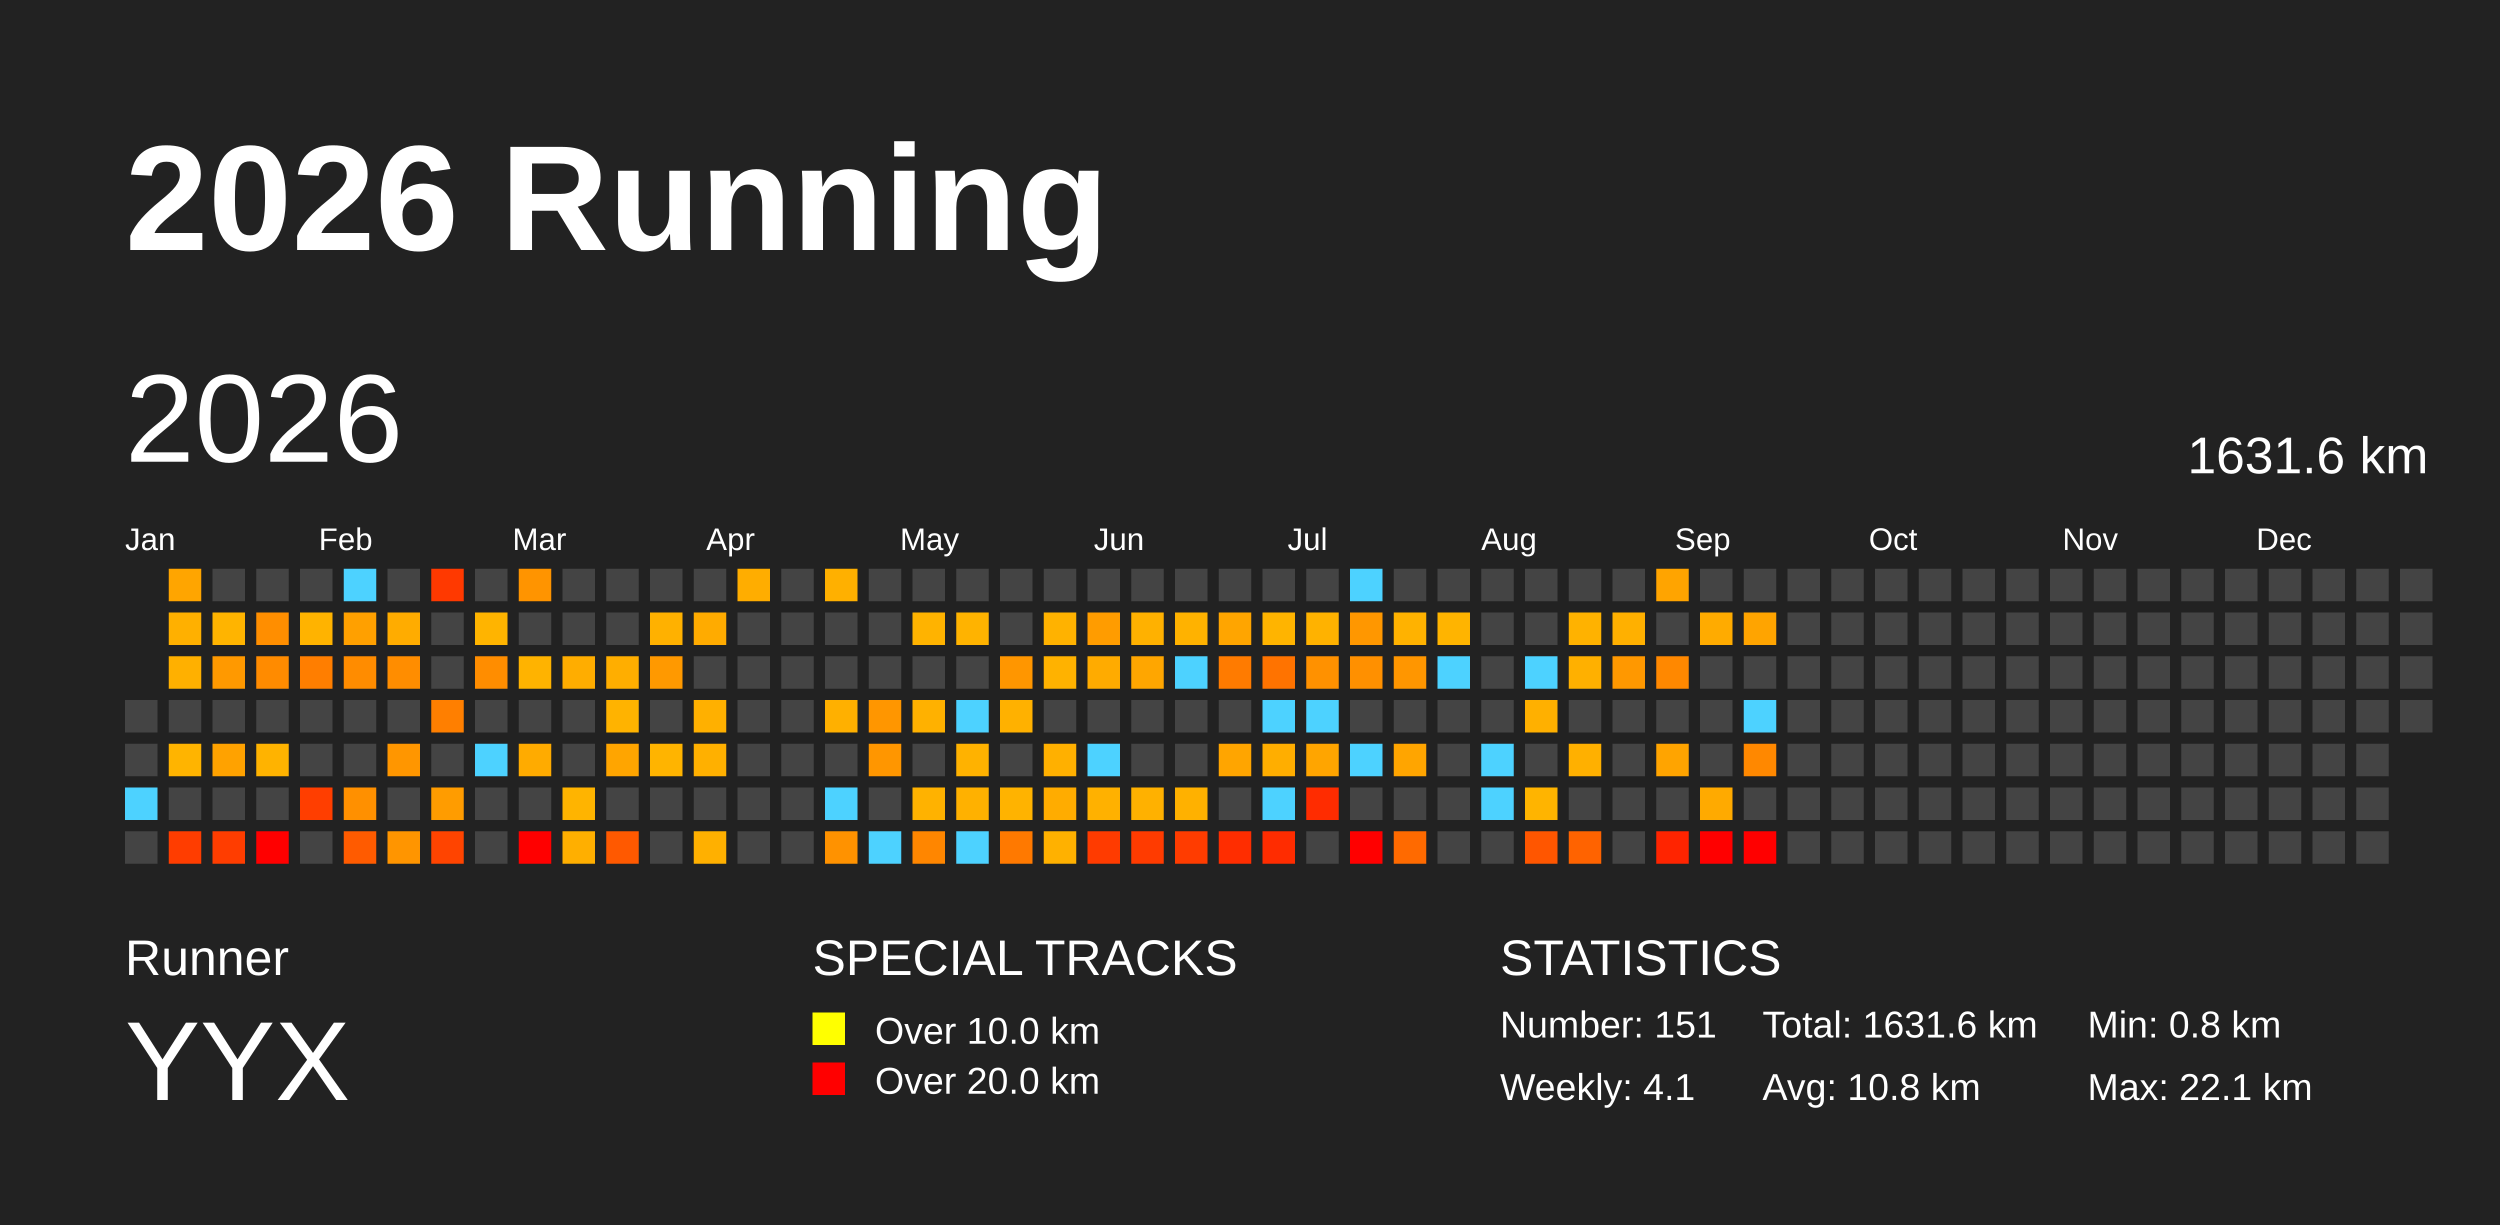
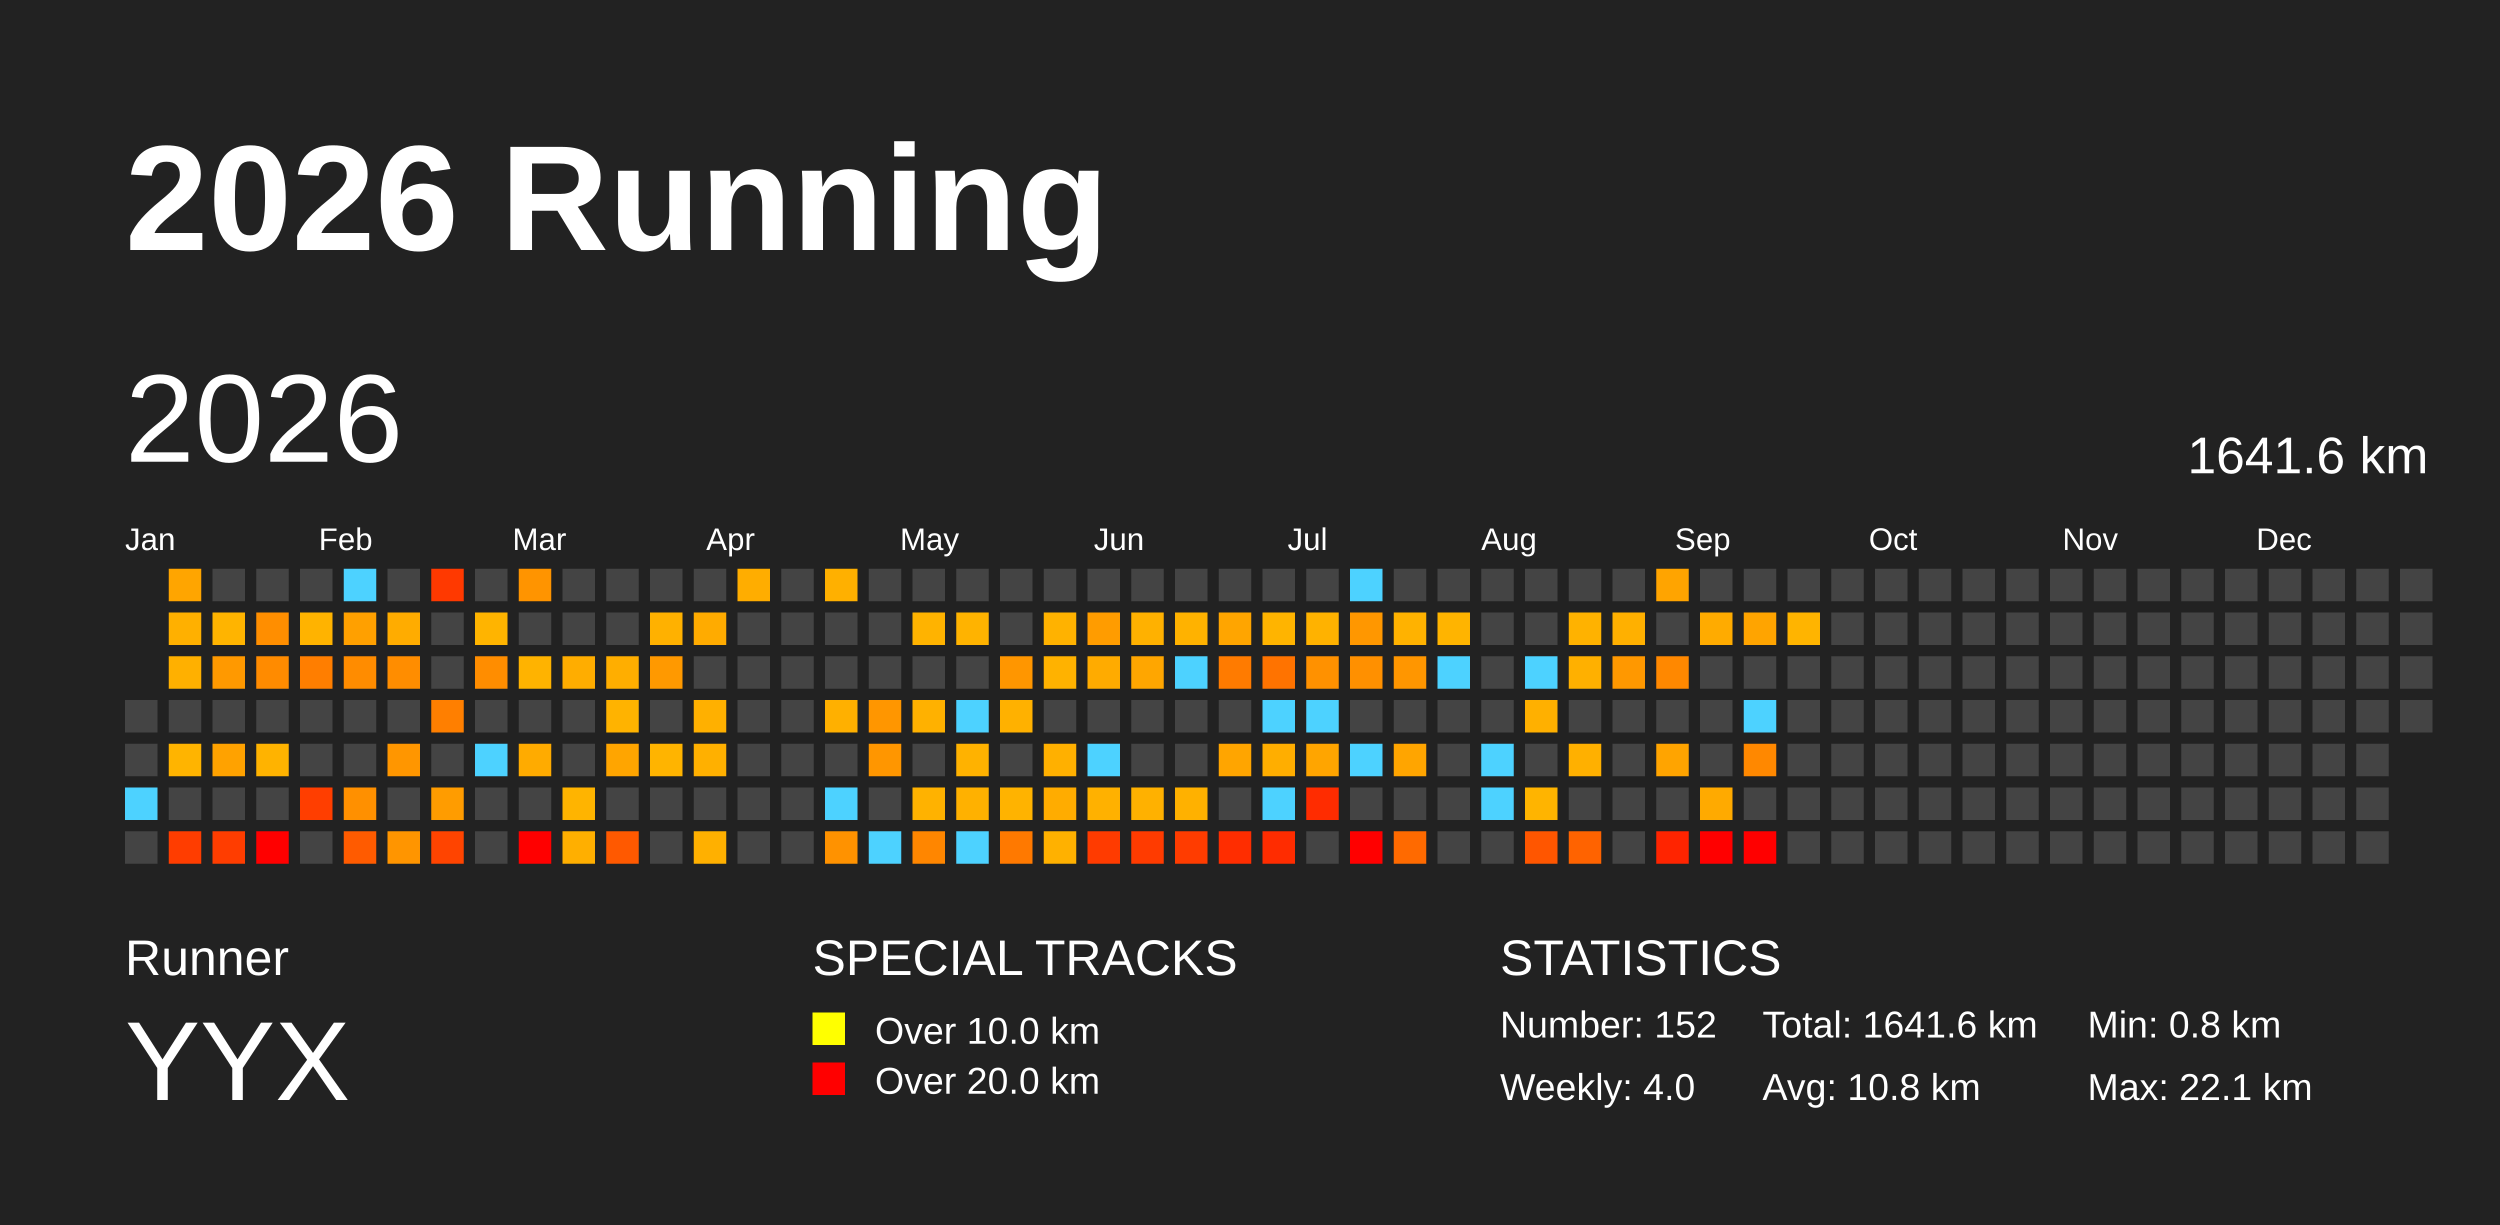
<svg xmlns="http://www.w3.org/2000/svg" baseProfile="full" height="98mm" version="1.1" viewBox="0,0,200,98" width="200mm">
  <defs />
  <rect fill="#222222" height="98" width="200" x="0" y="0" />
  <text fill="#FFFFFF" style="font-size:12px; font-family:Arial; font-weight:bold;" x="10" y="20">2026 Running</text>
  <text fill="#FFFFFF" style="font-size:4px; font-family:Arial" x="10" y="78">Runner</text>
  <text fill="#FFFFFF" style="font-size:9px; font-family:Arial" x="10" y="88">YYX</text>
  <text fill="#FFFFFF" style="font-size:4px; font-family:Arial" x="65" y="78">SPECIAL TRACKS</text>
  <rect fill="yellow" height="2.6" width="2.6" x="65" y="81" />
  <text fill="#FFFFFF" style="font-size:3px; font-family:Arial" x="70" y="83.5">Over 10.0 km</text>
  <rect fill="red" height="2.6" width="2.6" x="65" y="85" />
  <text fill="#FFFFFF" style="font-size:3px; font-family:Arial" x="70" y="87.5">Over 20.0 km</text>
  <text fill="#FFFFFF" style="font-size:4px; font-family:Arial" x="120" y="78">STATISTICS</text>
-   <text fill="#FFFFFF" style="font-size:3px; font-family:Arial" x="120" y="83">Number: 151</text>
-   <text fill="#FFFFFF" style="font-size:3px; font-family:Arial" x="120" y="88">Weekly: 4.1</text>
-   <text fill="#FFFFFF" style="font-size:3px; font-family:Arial" x="141" y="83">Total: 1631.6 km</text>
+   <text fill="#FFFFFF" style="font-size:3px; font-family:Arial" x="120" y="83">Number: 152</text>
+   <text fill="#FFFFFF" style="font-size:3px; font-family:Arial" x="120" y="88">Weekly: 4.0</text>
+   <text fill="#FFFFFF" style="font-size:3px; font-family:Arial" x="141" y="83">Total: 1641.6 km</text>
  <text fill="#FFFFFF" style="font-size:3px; font-family:Arial" x="141" y="88">Avg: 10.8 km</text>
  <text fill="#FFFFFF" style="font-size:3px; font-family:Arial" x="167" y="83">Min: 0.8 km</text>
  <text fill="#FFFFFF" style="font-size:3px; font-family:Arial" x="167" y="88">Max: 22.1 km</text>
  <text dominant-baseline="hanging" fill="#FFFFFF" style="font-size:10.0px; font-family:Arial;" x="10" y="30">2026</text>
-   <text dominant-baseline="hanging" fill="#FFFFFF" style="font-size:4.125px; font-family:Arial;" x="175" y="35">1631.6 km</text>
+   <text dominant-baseline="hanging" fill="#FFFFFF" style="font-size:4.125px; font-family:Arial;" x="175" y="35">1641.6 km</text>
  <text fill="#FFFFFF" style="font-size:2.5px; font-family:Arial" x="10.0" y="44">Jan</text>
  <text fill="#FFFFFF" style="font-size:2.5px; font-family:Arial" x="25.5" y="44">Feb</text>
  <text fill="#FFFFFF" style="font-size:2.5px; font-family:Arial" x="41.0" y="44">Mar</text>
  <text fill="#FFFFFF" style="font-size:2.5px; font-family:Arial" x="56.5" y="44">Apr</text>
  <text fill="#FFFFFF" style="font-size:2.5px; font-family:Arial" x="72.0" y="44">May</text>
  <text fill="#FFFFFF" style="font-size:2.5px; font-family:Arial" x="87.5" y="44">Jun</text>
  <text fill="#FFFFFF" style="font-size:2.5px; font-family:Arial" x="103.0" y="44">Jul</text>
  <text fill="#FFFFFF" style="font-size:2.5px; font-family:Arial" x="118.5" y="44">Aug</text>
  <text fill="#FFFFFF" style="font-size:2.5px; font-family:Arial" x="134.0" y="44">Sep</text>
  <text fill="#FFFFFF" style="font-size:2.5px; font-family:Arial" x="149.5" y="44">Oct</text>
  <text fill="#FFFFFF" style="font-size:2.5px; font-family:Arial" x="165.0" y="44">Nov</text>
  <text fill="#FFFFFF" style="font-size:2.5px; font-family:Arial" x="180.5" y="44">Dec</text>
  <rect fill="#444444" height="2.6" width="2.6" x="10.0" y="56.0" />
  <rect fill="#444444" height="2.6" width="2.6" x="10.0" y="59.5" />
  <rect fill="#4dd2ff" height="2.6" width="2.6" x="10.0" y="63.0" />
  <rect fill="#444444" height="2.6" width="2.6" x="10.0" y="66.5" />
  <rect fill="#ffa500" height="2.6" width="2.6" x="13.5" y="45.5" />
  <rect fill="#ffb000" height="2.6" width="2.6" x="13.5" y="49.0" />
  <rect fill="#ffb000" height="2.6" width="2.6" x="13.5" y="52.5" />
  <rect fill="#444444" height="2.6" width="2.6" x="13.5" y="56.0" />
  <rect fill="#ffb400" height="2.6" width="2.6" x="13.5" y="59.5" />
  <rect fill="#444444" height="2.6" width="2.6" x="13.5" y="63.0" />
  <rect fill="#ff3d00" height="2.6" width="2.6" x="13.5" y="66.5" />
  <rect fill="#444444" height="2.6" width="2.6" x="17.0" y="45.5" />
  <rect fill="#ffb400" height="2.6" width="2.6" x="17.0" y="49.0" />
  <rect fill="#ff9900" height="2.6" width="2.6" x="17.0" y="52.5" />
  <rect fill="#444444" height="2.6" width="2.6" x="17.0" y="56.0" />
  <rect fill="#ffa200" height="2.6" width="2.6" x="17.0" y="59.5" />
  <rect fill="#444444" height="2.6" width="2.6" x="17.0" y="63.0" />
  <rect fill="#ff3d00" height="2.6" width="2.6" x="17.0" y="66.5" />
  <rect fill="#444444" height="2.6" width="2.6" x="20.5" y="45.5" />
  <rect fill="#ff8e00" height="2.6" width="2.6" x="20.5" y="49.0" />
  <rect fill="#ff8b00" height="2.6" width="2.6" x="20.5" y="52.5" />
  <rect fill="#444444" height="2.6" width="2.6" x="20.5" y="56.0" />
  <rect fill="#ffb300" height="2.6" width="2.6" x="20.5" y="59.5" />
  <rect fill="#444444" height="2.6" width="2.6" x="20.5" y="63.0" />
  <rect fill="red" height="2.6" width="2.6" x="20.5" y="66.5" />
  <rect fill="#444444" height="2.6" width="2.6" x="24.0" y="45.5" />
  <rect fill="#ffb300" height="2.6" width="2.6" x="24.0" y="49.0" />
  <rect fill="#ff7e00" height="2.6" width="2.6" x="24.0" y="52.5" />
  <rect fill="#444444" height="2.6" width="2.6" x="24.0" y="56.0" />
  <rect fill="#444444" height="2.6" width="2.6" x="24.0" y="59.5" />
  <rect fill="#ff3e00" height="2.6" width="2.6" x="24.0" y="63.0" />
  <rect fill="#444444" height="2.6" width="2.6" x="24.0" y="66.5" />
  <rect fill="#4dd2ff" height="2.6" width="2.6" x="27.5" y="45.5" />
  <rect fill="#ffa000" height="2.6" width="2.6" x="27.5" y="49.0" />
  <rect fill="#ff8c00" height="2.6" width="2.6" x="27.5" y="52.5" />
  <rect fill="#444444" height="2.6" width="2.6" x="27.5" y="56.0" />
  <rect fill="#444444" height="2.6" width="2.6" x="27.5" y="59.5" />
  <rect fill="#ff9000" height="2.6" width="2.6" x="27.5" y="63.0" />
  <rect fill="#ff5b00" height="2.6" width="2.6" x="27.5" y="66.5" />
  <rect fill="#444444" height="2.6" width="2.6" x="31.0" y="45.5" />
  <rect fill="#ffac00" height="2.6" width="2.6" x="31.0" y="49.0" />
  <rect fill="#ff8d00" height="2.6" width="2.6" x="31.0" y="52.5" />
  <rect fill="#444444" height="2.6" width="2.6" x="31.0" y="56.0" />
  <rect fill="#ff9600" height="2.6" width="2.6" x="31.0" y="59.5" />
  <rect fill="#444444" height="2.6" width="2.6" x="31.0" y="63.0" />
  <rect fill="#ff9500" height="2.6" width="2.6" x="31.0" y="66.5" />
  <rect fill="#ff3900" height="2.6" width="2.6" x="34.5" y="45.5" />
  <rect fill="#444444" height="2.6" width="2.6" x="34.5" y="49.0" />
  <rect fill="#444444" height="2.6" width="2.6" x="34.5" y="52.5" />
  <rect fill="#ff7f00" height="2.6" width="2.6" x="34.5" y="56.0" />
  <rect fill="#444444" height="2.6" width="2.6" x="34.5" y="59.5" />
  <rect fill="#ff9c00" height="2.6" width="2.6" x="34.5" y="63.0" />
  <rect fill="#ff4400" height="2.6" width="2.6" x="34.5" y="66.5" />
  <rect fill="#444444" height="2.6" width="2.6" x="38.0" y="45.5" />
  <rect fill="#ffb400" height="2.6" width="2.6" x="38.0" y="49.0" />
  <rect fill="#ff8d00" height="2.6" width="2.6" x="38.0" y="52.5" />
  <rect fill="#444444" height="2.6" width="2.6" x="38.0" y="56.0" />
  <rect fill="#4dd2ff" height="2.6" width="2.6" x="38.0" y="59.5" />
  <rect fill="#444444" height="2.6" width="2.6" x="38.0" y="63.0" />
  <rect fill="#444444" height="2.6" width="2.6" x="38.0" y="66.5" />
  <rect fill="#ff9400" height="2.6" width="2.6" x="41.5" y="45.5" />
  <rect fill="#444444" height="2.6" width="2.6" x="41.5" y="49.0" />
  <rect fill="#ffb300" height="2.6" width="2.6" x="41.5" y="52.5" />
  <rect fill="#444444" height="2.6" width="2.6" x="41.5" y="56.0" />
  <rect fill="#ffab00" height="2.6" width="2.6" x="41.5" y="59.5" />
  <rect fill="#444444" height="2.6" width="2.6" x="41.5" y="63.0" />
  <rect fill="red" height="2.6" width="2.6" x="41.5" y="66.5" />
  <rect fill="#444444" height="2.6" width="2.6" x="45.0" y="45.5" />
  <rect fill="#444444" height="2.6" width="2.6" x="45.0" y="49.0" />
  <rect fill="#ffad00" height="2.6" width="2.6" x="45.0" y="52.5" />
  <rect fill="#444444" height="2.6" width="2.6" x="45.0" y="56.0" />
  <rect fill="#444444" height="2.6" width="2.6" x="45.0" y="59.5" />
  <rect fill="#ffb400" height="2.6" width="2.6" x="45.0" y="63.0" />
  <rect fill="#ffaf00" height="2.6" width="2.6" x="45.0" y="66.5" />
  <rect fill="#444444" height="2.6" width="2.6" x="48.5" y="45.5" />
  <rect fill="#444444" height="2.6" width="2.6" x="48.5" y="49.0" />
  <rect fill="#ffae00" height="2.6" width="2.6" x="48.5" y="52.5" />
  <rect fill="#ffb300" height="2.6" width="2.6" x="48.5" y="56.0" />
  <rect fill="#ffa500" height="2.6" width="2.6" x="48.5" y="59.5" />
  <rect fill="#444444" height="2.6" width="2.6" x="48.5" y="63.0" />
  <rect fill="#ff5900" height="2.6" width="2.6" x="48.5" y="66.5" />
  <rect fill="#444444" height="2.6" width="2.6" x="52.0" y="45.5" />
  <rect fill="#ffb100" height="2.6" width="2.6" x="52.0" y="49.0" />
  <rect fill="#ff9900" height="2.6" width="2.6" x="52.0" y="52.5" />
  <rect fill="#444444" height="2.6" width="2.6" x="52.0" y="56.0" />
  <rect fill="#ffb400" height="2.6" width="2.6" x="52.0" y="59.5" />
  <rect fill="#444444" height="2.6" width="2.6" x="52.0" y="63.0" />
  <rect fill="#444444" height="2.6" width="2.6" x="52.0" y="66.5" />
  <rect fill="#444444" height="2.6" width="2.6" x="55.5" y="45.5" />
  <rect fill="#ffab00" height="2.6" width="2.6" x="55.5" y="49.0" />
  <rect fill="#444444" height="2.6" width="2.6" x="55.5" y="52.5" />
  <rect fill="#ffb000" height="2.6" width="2.6" x="55.5" y="56.0" />
  <rect fill="#ffb000" height="2.6" width="2.6" x="55.5" y="59.5" />
  <rect fill="#444444" height="2.6" width="2.6" x="55.5" y="63.0" />
  <rect fill="#ffb000" height="2.6" width="2.6" x="55.5" y="66.5" />
  <rect fill="#ffad00" height="2.6" width="2.6" x="59.0" y="45.5" />
  <rect fill="#444444" height="2.6" width="2.6" x="59.0" y="49.0" />
  <rect fill="#444444" height="2.6" width="2.6" x="59.0" y="52.5" />
  <rect fill="#444444" height="2.6" width="2.6" x="59.0" y="56.0" />
  <rect fill="#444444" height="2.6" width="2.6" x="59.0" y="59.5" />
  <rect fill="#444444" height="2.6" width="2.6" x="59.0" y="63.0" />
  <rect fill="#444444" height="2.6" width="2.6" x="59.0" y="66.5" />
  <rect fill="#444444" height="2.6" width="2.6" x="62.5" y="45.5" />
  <rect fill="#444444" height="2.6" width="2.6" x="62.5" y="49.0" />
  <rect fill="#444444" height="2.6" width="2.6" x="62.5" y="52.5" />
  <rect fill="#444444" height="2.6" width="2.6" x="62.5" y="56.0" />
  <rect fill="#444444" height="2.6" width="2.6" x="62.5" y="59.5" />
  <rect fill="#444444" height="2.6" width="2.6" x="62.5" y="63.0" />
  <rect fill="#444444" height="2.6" width="2.6" x="62.5" y="66.5" />
  <rect fill="#ffb000" height="2.6" width="2.6" x="66.0" y="45.5" />
  <rect fill="#444444" height="2.6" width="2.6" x="66.0" y="49.0" />
  <rect fill="#444444" height="2.6" width="2.6" x="66.0" y="52.5" />
  <rect fill="#ffb000" height="2.6" width="2.6" x="66.0" y="56.0" />
  <rect fill="#444444" height="2.6" width="2.6" x="66.0" y="59.5" />
  <rect fill="#4dd2ff" height="2.6" width="2.6" x="66.0" y="63.0" />
  <rect fill="#ff9200" height="2.6" width="2.6" x="66.0" y="66.5" />
  <rect fill="#444444" height="2.6" width="2.6" x="69.5" y="45.5" />
  <rect fill="#444444" height="2.6" width="2.6" x="69.5" y="49.0" />
  <rect fill="#444444" height="2.6" width="2.6" x="69.5" y="52.5" />
  <rect fill="#ff9600" height="2.6" width="2.6" x="69.5" y="56.0" />
  <rect fill="#ff9600" height="2.6" width="2.6" x="69.5" y="59.5" />
  <rect fill="#444444" height="2.6" width="2.6" x="69.5" y="63.0" />
  <rect fill="#4dd2ff" height="2.6" width="2.6" x="69.5" y="66.5" />
  <rect fill="#444444" height="2.6" width="2.6" x="73.0" y="45.5" />
  <rect fill="#ffb300" height="2.6" width="2.6" x="73.0" y="49.0" />
  <rect fill="#444444" height="2.6" width="2.6" x="73.0" y="52.5" />
  <rect fill="#ffb100" height="2.6" width="2.6" x="73.0" y="56.0" />
  <rect fill="#444444" height="2.6" width="2.6" x="73.0" y="59.5" />
  <rect fill="#ffb200" height="2.6" width="2.6" x="73.0" y="63.0" />
  <rect fill="#ff8600" height="2.6" width="2.6" x="73.0" y="66.5" />
  <rect fill="#444444" height="2.6" width="2.6" x="76.5" y="45.5" />
  <rect fill="#ffb300" height="2.6" width="2.6" x="76.5" y="49.0" />
  <rect fill="#444444" height="2.6" width="2.6" x="76.5" y="52.5" />
  <rect fill="#4dd2ff" height="2.6" width="2.6" x="76.5" y="56.0" />
  <rect fill="#ffb200" height="2.6" width="2.6" x="76.5" y="59.5" />
  <rect fill="#ffb100" height="2.6" width="2.6" x="76.5" y="63.0" />
  <rect fill="#4dd2ff" height="2.6" width="2.6" x="76.5" y="66.5" />
  <rect fill="#444444" height="2.6" width="2.6" x="80.0" y="45.5" />
  <rect fill="#444444" height="2.6" width="2.6" x="80.0" y="49.0" />
  <rect fill="#ff9600" height="2.6" width="2.6" x="80.0" y="52.5" />
  <rect fill="#ffb100" height="2.6" width="2.6" x="80.0" y="56.0" />
  <rect fill="#444444" height="2.6" width="2.6" x="80.0" y="59.5" />
  <rect fill="#ffb300" height="2.6" width="2.6" x="80.0" y="63.0" />
  <rect fill="#ff7900" height="2.6" width="2.6" x="80.0" y="66.5" />
  <rect fill="#444444" height="2.6" width="2.6" x="83.5" y="45.5" />
  <rect fill="#ffb200" height="2.6" width="2.6" x="83.5" y="49.0" />
  <rect fill="#ffb200" height="2.6" width="2.6" x="83.5" y="52.5" />
  <rect fill="#444444" height="2.6" width="2.6" x="83.5" y="56.0" />
  <rect fill="#ffb000" height="2.6" width="2.6" x="83.5" y="59.5" />
  <rect fill="#ffac00" height="2.6" width="2.6" x="83.5" y="63.0" />
  <rect fill="#ffb100" height="2.6" width="2.6" x="83.5" y="66.5" />
  <rect fill="#444444" height="2.6" width="2.6" x="87.0" y="45.5" />
  <rect fill="#ff9c00" height="2.6" width="2.6" x="87.0" y="49.0" />
  <rect fill="#ffab00" height="2.6" width="2.6" x="87.0" y="52.5" />
  <rect fill="#444444" height="2.6" width="2.6" x="87.0" y="56.0" />
  <rect fill="#4dd2ff" height="2.6" width="2.6" x="87.0" y="59.5" />
  <rect fill="#ffb100" height="2.6" width="2.6" x="87.0" y="63.0" />
  <rect fill="#ff3b00" height="2.6" width="2.6" x="87.0" y="66.5" />
  <rect fill="#444444" height="2.6" width="2.6" x="90.5" y="45.5" />
  <rect fill="#ffb100" height="2.6" width="2.6" x="90.5" y="49.0" />
  <rect fill="#ffa600" height="2.6" width="2.6" x="90.5" y="52.5" />
  <rect fill="#444444" height="2.6" width="2.6" x="90.5" y="56.0" />
  <rect fill="#444444" height="2.6" width="2.6" x="90.5" y="59.5" />
  <rect fill="#ffb100" height="2.6" width="2.6" x="90.5" y="63.0" />
  <rect fill="#ff3b00" height="2.6" width="2.6" x="90.5" y="66.5" />
  <rect fill="#444444" height="2.6" width="2.6" x="94.0" y="45.5" />
  <rect fill="#ffb200" height="2.6" width="2.6" x="94.0" y="49.0" />
  <rect fill="#4dd2ff" height="2.6" width="2.6" x="94.0" y="52.5" />
  <rect fill="#444444" height="2.6" width="2.6" x="94.0" y="56.0" />
  <rect fill="#444444" height="2.6" width="2.6" x="94.0" y="59.5" />
  <rect fill="#ffb100" height="2.6" width="2.6" x="94.0" y="63.0" />
  <rect fill="#ff3c00" height="2.6" width="2.6" x="94.0" y="66.5" />
  <rect fill="#444444" height="2.6" width="2.6" x="97.5" y="45.5" />
  <rect fill="#ffa500" height="2.6" width="2.6" x="97.5" y="49.0" />
  <rect fill="#ff7b00" height="2.6" width="2.6" x="97.5" y="52.5" />
  <rect fill="#444444" height="2.6" width="2.6" x="97.5" y="56.0" />
  <rect fill="#ffa500" height="2.6" width="2.6" x="97.5" y="59.5" />
  <rect fill="#444444" height="2.6" width="2.6" x="97.5" y="63.0" />
  <rect fill="#ff2d00" height="2.6" width="2.6" x="97.5" y="66.5" />
  <rect fill="#444444" height="2.6" width="2.6" x="101.0" y="45.5" />
  <rect fill="#ffb400" height="2.6" width="2.6" x="101.0" y="49.0" />
  <rect fill="#ff7300" height="2.6" width="2.6" x="101.0" y="52.5" />
  <rect fill="#4dd2ff" height="2.6" width="2.6" x="101.0" y="56.0" />
  <rect fill="#ffae00" height="2.6" width="2.6" x="101.0" y="59.5" />
  <rect fill="#4dd2ff" height="2.6" width="2.6" x="101.0" y="63.0" />
  <rect fill="#ff2c00" height="2.6" width="2.6" x="101.0" y="66.5" />
  <rect fill="#444444" height="2.6" width="2.6" x="104.5" y="45.5" />
  <rect fill="#ffb200" height="2.6" width="2.6" x="104.5" y="49.0" />
  <rect fill="#ff9100" height="2.6" width="2.6" x="104.5" y="52.5" />
  <rect fill="#4dd2ff" height="2.6" width="2.6" x="104.5" y="56.0" />
  <rect fill="#ffa500" height="2.6" width="2.6" x="104.5" y="59.5" />
  <rect fill="#ff2c00" height="2.6" width="2.6" x="104.5" y="63.0" />
  <rect fill="#444444" height="2.6" width="2.6" x="104.5" y="66.5" />
  <rect fill="#4dd2ff" height="2.6" width="2.6" x="108.0" y="45.5" />
  <rect fill="#ff9700" height="2.6" width="2.6" x="108.0" y="49.0" />
  <rect fill="#ff9000" height="2.6" width="2.6" x="108.0" y="52.5" />
  <rect fill="#444444" height="2.6" width="2.6" x="108.0" y="56.0" />
  <rect fill="#4dd2ff" height="2.6" width="2.6" x="108.0" y="59.5" />
  <rect fill="#444444" height="2.6" width="2.6" x="108.0" y="63.0" />
  <rect fill="red" height="2.6" width="2.6" x="108.0" y="66.5" />
  <rect fill="#444444" height="2.6" width="2.6" x="111.5" y="45.5" />
  <rect fill="#ffb200" height="2.6" width="2.6" x="111.5" y="49.0" />
  <rect fill="#ff9600" height="2.6" width="2.6" x="111.5" y="52.5" />
  <rect fill="#444444" height="2.6" width="2.6" x="111.5" y="56.0" />
  <rect fill="#ffa500" height="2.6" width="2.6" x="111.5" y="59.5" />
  <rect fill="#444444" height="2.6" width="2.6" x="111.5" y="63.0" />
  <rect fill="#ff6a00" height="2.6" width="2.6" x="111.5" y="66.5" />
  <rect fill="#444444" height="2.6" width="2.6" x="115.0" y="45.5" />
  <rect fill="#ffb400" height="2.6" width="2.6" x="115.0" y="49.0" />
  <rect fill="#4dd2ff" height="2.6" width="2.6" x="115.0" y="52.5" />
  <rect fill="#444444" height="2.6" width="2.6" x="115.0" y="56.0" />
  <rect fill="#444444" height="2.6" width="2.6" x="115.0" y="59.5" />
  <rect fill="#444444" height="2.6" width="2.6" x="115.0" y="63.0" />
  <rect fill="#444444" height="2.6" width="2.6" x="115.0" y="66.5" />
  <rect fill="#444444" height="2.6" width="2.6" x="118.5" y="45.5" />
  <rect fill="#444444" height="2.6" width="2.6" x="118.5" y="49.0" />
  <rect fill="#444444" height="2.6" width="2.6" x="118.5" y="52.5" />
  <rect fill="#444444" height="2.6" width="2.6" x="118.5" y="56.0" />
  <rect fill="#4dd2ff" height="2.6" width="2.6" x="118.5" y="59.5" />
  <rect fill="#4dd2ff" height="2.6" width="2.6" x="118.5" y="63.0" />
  <rect fill="#444444" height="2.6" width="2.6" x="118.5" y="66.5" />
  <rect fill="#444444" height="2.6" width="2.6" x="122.0" y="45.5" />
  <rect fill="#444444" height="2.6" width="2.6" x="122.0" y="49.0" />
  <rect fill="#4dd2ff" height="2.6" width="2.6" x="122.0" y="52.5" />
  <rect fill="#ffb000" height="2.6" width="2.6" x="122.0" y="56.0" />
  <rect fill="#444444" height="2.6" width="2.6" x="122.0" y="59.5" />
  <rect fill="#ffb400" height="2.6" width="2.6" x="122.0" y="63.0" />
  <rect fill="#ff5600" height="2.6" width="2.6" x="122.0" y="66.5" />
  <rect fill="#444444" height="2.6" width="2.6" x="125.5" y="45.5" />
  <rect fill="#ffb200" height="2.6" width="2.6" x="125.5" y="49.0" />
  <rect fill="#ffb000" height="2.6" width="2.6" x="125.5" y="52.5" />
  <rect fill="#444444" height="2.6" width="2.6" x="125.5" y="56.0" />
  <rect fill="#ffb000" height="2.6" width="2.6" x="125.5" y="59.5" />
  <rect fill="#444444" height="2.6" width="2.6" x="125.5" y="63.0" />
  <rect fill="#ff6300" height="2.6" width="2.6" x="125.5" y="66.5" />
  <rect fill="#444444" height="2.6" width="2.6" x="129.0" y="45.5" />
  <rect fill="#ffb000" height="2.6" width="2.6" x="129.0" y="49.0" />
  <rect fill="#ff9800" height="2.6" width="2.6" x="129.0" y="52.5" />
  <rect fill="#444444" height="2.6" width="2.6" x="129.0" y="56.0" />
  <rect fill="#444444" height="2.6" width="2.6" x="129.0" y="59.5" />
  <rect fill="#444444" height="2.6" width="2.6" x="129.0" y="63.0" />
  <rect fill="#444444" height="2.6" width="2.6" x="129.0" y="66.5" />
  <rect fill="#ffa400" height="2.6" width="2.6" x="132.5" y="45.5" />
  <rect fill="#444444" height="2.6" width="2.6" x="132.5" y="49.0" />
  <rect fill="#ff8800" height="2.6" width="2.6" x="132.5" y="52.5" />
  <rect fill="#444444" height="2.6" width="2.6" x="132.5" y="56.0" />
  <rect fill="#ffa400" height="2.6" width="2.6" x="132.5" y="59.5" />
  <rect fill="#444444" height="2.6" width="2.6" x="132.5" y="63.0" />
  <rect fill="#ff2400" height="2.6" width="2.6" x="132.5" y="66.5" />
  <rect fill="#444444" height="2.6" width="2.6" x="136.0" y="45.5" />
  <rect fill="#ffab00" height="2.6" width="2.6" x="136.0" y="49.0" />
  <rect fill="#444444" height="2.6" width="2.6" x="136.0" y="52.5" />
  <rect fill="#444444" height="2.6" width="2.6" x="136.0" y="56.0" />
  <rect fill="#444444" height="2.6" width="2.6" x="136.0" y="59.5" />
  <rect fill="#ffaa00" height="2.6" width="2.6" x="136.0" y="63.0" />
  <rect fill="red" height="2.6" width="2.6" x="136.0" y="66.5" />
  <rect fill="#444444" height="2.6" width="2.6" x="139.5" y="45.5" />
  <rect fill="#ffa400" height="2.6" width="2.6" x="139.5" y="49.0" />
  <rect fill="#444444" height="2.6" width="2.6" x="139.5" y="52.5" />
  <rect fill="#4dd2ff" height="2.6" width="2.6" x="139.5" y="56.0" />
  <rect fill="#ff8800" height="2.6" width="2.6" x="139.5" y="59.5" />
  <rect fill="#444444" height="2.6" width="2.6" x="139.5" y="63.0" />
  <rect fill="red" height="2.6" width="2.6" x="139.5" y="66.5" />
  <rect fill="#444444" height="2.6" width="2.6" x="143.0" y="45.5" />
-   <rect fill="#444444" height="2.6" width="2.6" x="143.0" y="49.0" />
+   <rect fill="#ffb400" height="2.6" width="2.6" x="143.0" y="49.0" />
  <rect fill="#444444" height="2.6" width="2.6" x="143.0" y="52.5" />
  <rect fill="#444444" height="2.6" width="2.6" x="143.0" y="56.0" />
  <rect fill="#444444" height="2.6" width="2.6" x="143.0" y="59.5" />
  <rect fill="#444444" height="2.6" width="2.6" x="143.0" y="63.0" />
  <rect fill="#444444" height="2.6" width="2.6" x="143.0" y="66.5" />
  <rect fill="#444444" height="2.6" width="2.6" x="146.5" y="45.5" />
  <rect fill="#444444" height="2.6" width="2.6" x="146.5" y="49.0" />
  <rect fill="#444444" height="2.6" width="2.6" x="146.5" y="52.5" />
  <rect fill="#444444" height="2.6" width="2.6" x="146.5" y="56.0" />
  <rect fill="#444444" height="2.6" width="2.6" x="146.5" y="59.5" />
  <rect fill="#444444" height="2.6" width="2.6" x="146.5" y="63.0" />
  <rect fill="#444444" height="2.6" width="2.6" x="146.5" y="66.5" />
  <rect fill="#444444" height="2.6" width="2.6" x="150.0" y="45.5" />
  <rect fill="#444444" height="2.6" width="2.6" x="150.0" y="49.0" />
  <rect fill="#444444" height="2.6" width="2.6" x="150.0" y="52.5" />
  <rect fill="#444444" height="2.6" width="2.6" x="150.0" y="56.0" />
  <rect fill="#444444" height="2.6" width="2.6" x="150.0" y="59.5" />
  <rect fill="#444444" height="2.6" width="2.6" x="150.0" y="63.0" />
  <rect fill="#444444" height="2.6" width="2.6" x="150.0" y="66.5" />
  <rect fill="#444444" height="2.6" width="2.6" x="153.5" y="45.5" />
  <rect fill="#444444" height="2.6" width="2.6" x="153.5" y="49.0" />
  <rect fill="#444444" height="2.6" width="2.6" x="153.5" y="52.5" />
  <rect fill="#444444" height="2.6" width="2.6" x="153.5" y="56.0" />
  <rect fill="#444444" height="2.6" width="2.6" x="153.5" y="59.5" />
  <rect fill="#444444" height="2.6" width="2.6" x="153.5" y="63.0" />
  <rect fill="#444444" height="2.6" width="2.6" x="153.5" y="66.5" />
  <rect fill="#444444" height="2.6" width="2.6" x="157.0" y="45.5" />
  <rect fill="#444444" height="2.6" width="2.6" x="157.0" y="49.0" />
  <rect fill="#444444" height="2.6" width="2.6" x="157.0" y="52.5" />
  <rect fill="#444444" height="2.6" width="2.6" x="157.0" y="56.0" />
  <rect fill="#444444" height="2.6" width="2.6" x="157.0" y="59.5" />
  <rect fill="#444444" height="2.6" width="2.6" x="157.0" y="63.0" />
  <rect fill="#444444" height="2.6" width="2.6" x="157.0" y="66.5" />
  <rect fill="#444444" height="2.6" width="2.6" x="160.5" y="45.5" />
  <rect fill="#444444" height="2.6" width="2.6" x="160.5" y="49.0" />
  <rect fill="#444444" height="2.6" width="2.6" x="160.5" y="52.5" />
  <rect fill="#444444" height="2.6" width="2.6" x="160.5" y="56.0" />
  <rect fill="#444444" height="2.6" width="2.6" x="160.5" y="59.5" />
  <rect fill="#444444" height="2.6" width="2.6" x="160.5" y="63.0" />
  <rect fill="#444444" height="2.6" width="2.6" x="160.5" y="66.5" />
  <rect fill="#444444" height="2.6" width="2.6" x="164.0" y="45.5" />
  <rect fill="#444444" height="2.6" width="2.6" x="164.0" y="49.0" />
  <rect fill="#444444" height="2.6" width="2.6" x="164.0" y="52.5" />
  <rect fill="#444444" height="2.6" width="2.6" x="164.0" y="56.0" />
  <rect fill="#444444" height="2.6" width="2.6" x="164.0" y="59.5" />
  <rect fill="#444444" height="2.6" width="2.6" x="164.0" y="63.0" />
  <rect fill="#444444" height="2.6" width="2.6" x="164.0" y="66.5" />
  <rect fill="#444444" height="2.6" width="2.6" x="167.5" y="45.5" />
  <rect fill="#444444" height="2.6" width="2.6" x="167.5" y="49.0" />
  <rect fill="#444444" height="2.6" width="2.6" x="167.5" y="52.5" />
  <rect fill="#444444" height="2.6" width="2.6" x="167.5" y="56.0" />
  <rect fill="#444444" height="2.6" width="2.6" x="167.5" y="59.5" />
  <rect fill="#444444" height="2.6" width="2.6" x="167.5" y="63.0" />
  <rect fill="#444444" height="2.6" width="2.6" x="167.5" y="66.5" />
  <rect fill="#444444" height="2.6" width="2.6" x="171.0" y="45.5" />
  <rect fill="#444444" height="2.6" width="2.6" x="171.0" y="49.0" />
  <rect fill="#444444" height="2.6" width="2.6" x="171.0" y="52.5" />
  <rect fill="#444444" height="2.6" width="2.6" x="171.0" y="56.0" />
  <rect fill="#444444" height="2.6" width="2.6" x="171.0" y="59.5" />
  <rect fill="#444444" height="2.6" width="2.6" x="171.0" y="63.0" />
  <rect fill="#444444" height="2.6" width="2.6" x="171.0" y="66.5" />
  <rect fill="#444444" height="2.6" width="2.6" x="174.5" y="45.5" />
  <rect fill="#444444" height="2.6" width="2.6" x="174.5" y="49.0" />
  <rect fill="#444444" height="2.6" width="2.6" x="174.5" y="52.5" />
  <rect fill="#444444" height="2.6" width="2.6" x="174.5" y="56.0" />
  <rect fill="#444444" height="2.6" width="2.6" x="174.5" y="59.5" />
  <rect fill="#444444" height="2.6" width="2.6" x="174.5" y="63.0" />
  <rect fill="#444444" height="2.6" width="2.6" x="174.5" y="66.5" />
  <rect fill="#444444" height="2.6" width="2.6" x="178.0" y="45.5" />
  <rect fill="#444444" height="2.6" width="2.6" x="178.0" y="49.0" />
  <rect fill="#444444" height="2.6" width="2.6" x="178.0" y="52.5" />
  <rect fill="#444444" height="2.6" width="2.6" x="178.0" y="56.0" />
  <rect fill="#444444" height="2.6" width="2.6" x="178.0" y="59.5" />
  <rect fill="#444444" height="2.6" width="2.6" x="178.0" y="63.0" />
  <rect fill="#444444" height="2.6" width="2.6" x="178.0" y="66.5" />
  <rect fill="#444444" height="2.6" width="2.6" x="181.5" y="45.5" />
  <rect fill="#444444" height="2.6" width="2.6" x="181.5" y="49.0" />
  <rect fill="#444444" height="2.6" width="2.6" x="181.5" y="52.5" />
  <rect fill="#444444" height="2.6" width="2.6" x="181.5" y="56.0" />
  <rect fill="#444444" height="2.6" width="2.6" x="181.5" y="59.5" />
  <rect fill="#444444" height="2.6" width="2.6" x="181.5" y="63.0" />
  <rect fill="#444444" height="2.6" width="2.6" x="181.5" y="66.5" />
  <rect fill="#444444" height="2.6" width="2.6" x="185.0" y="45.5" />
  <rect fill="#444444" height="2.6" width="2.6" x="185.0" y="49.0" />
  <rect fill="#444444" height="2.6" width="2.6" x="185.0" y="52.5" />
  <rect fill="#444444" height="2.6" width="2.6" x="185.0" y="56.0" />
  <rect fill="#444444" height="2.6" width="2.6" x="185.0" y="59.5" />
  <rect fill="#444444" height="2.6" width="2.6" x="185.0" y="63.0" />
  <rect fill="#444444" height="2.6" width="2.6" x="185.0" y="66.5" />
  <rect fill="#444444" height="2.6" width="2.6" x="188.5" y="45.5" />
  <rect fill="#444444" height="2.6" width="2.6" x="188.5" y="49.0" />
  <rect fill="#444444" height="2.6" width="2.6" x="188.5" y="52.5" />
  <rect fill="#444444" height="2.6" width="2.6" x="188.5" y="56.0" />
  <rect fill="#444444" height="2.6" width="2.6" x="188.5" y="59.5" />
  <rect fill="#444444" height="2.6" width="2.6" x="188.5" y="63.0" />
  <rect fill="#444444" height="2.6" width="2.6" x="188.5" y="66.5" />
  <rect fill="#444444" height="2.6" width="2.6" x="192.0" y="45.5" />
  <rect fill="#444444" height="2.6" width="2.6" x="192.0" y="49.0" />
  <rect fill="#444444" height="2.6" width="2.6" x="192.0" y="52.5" />
  <rect fill="#444444" height="2.6" width="2.6" x="192.0" y="56.0" />
</svg>
